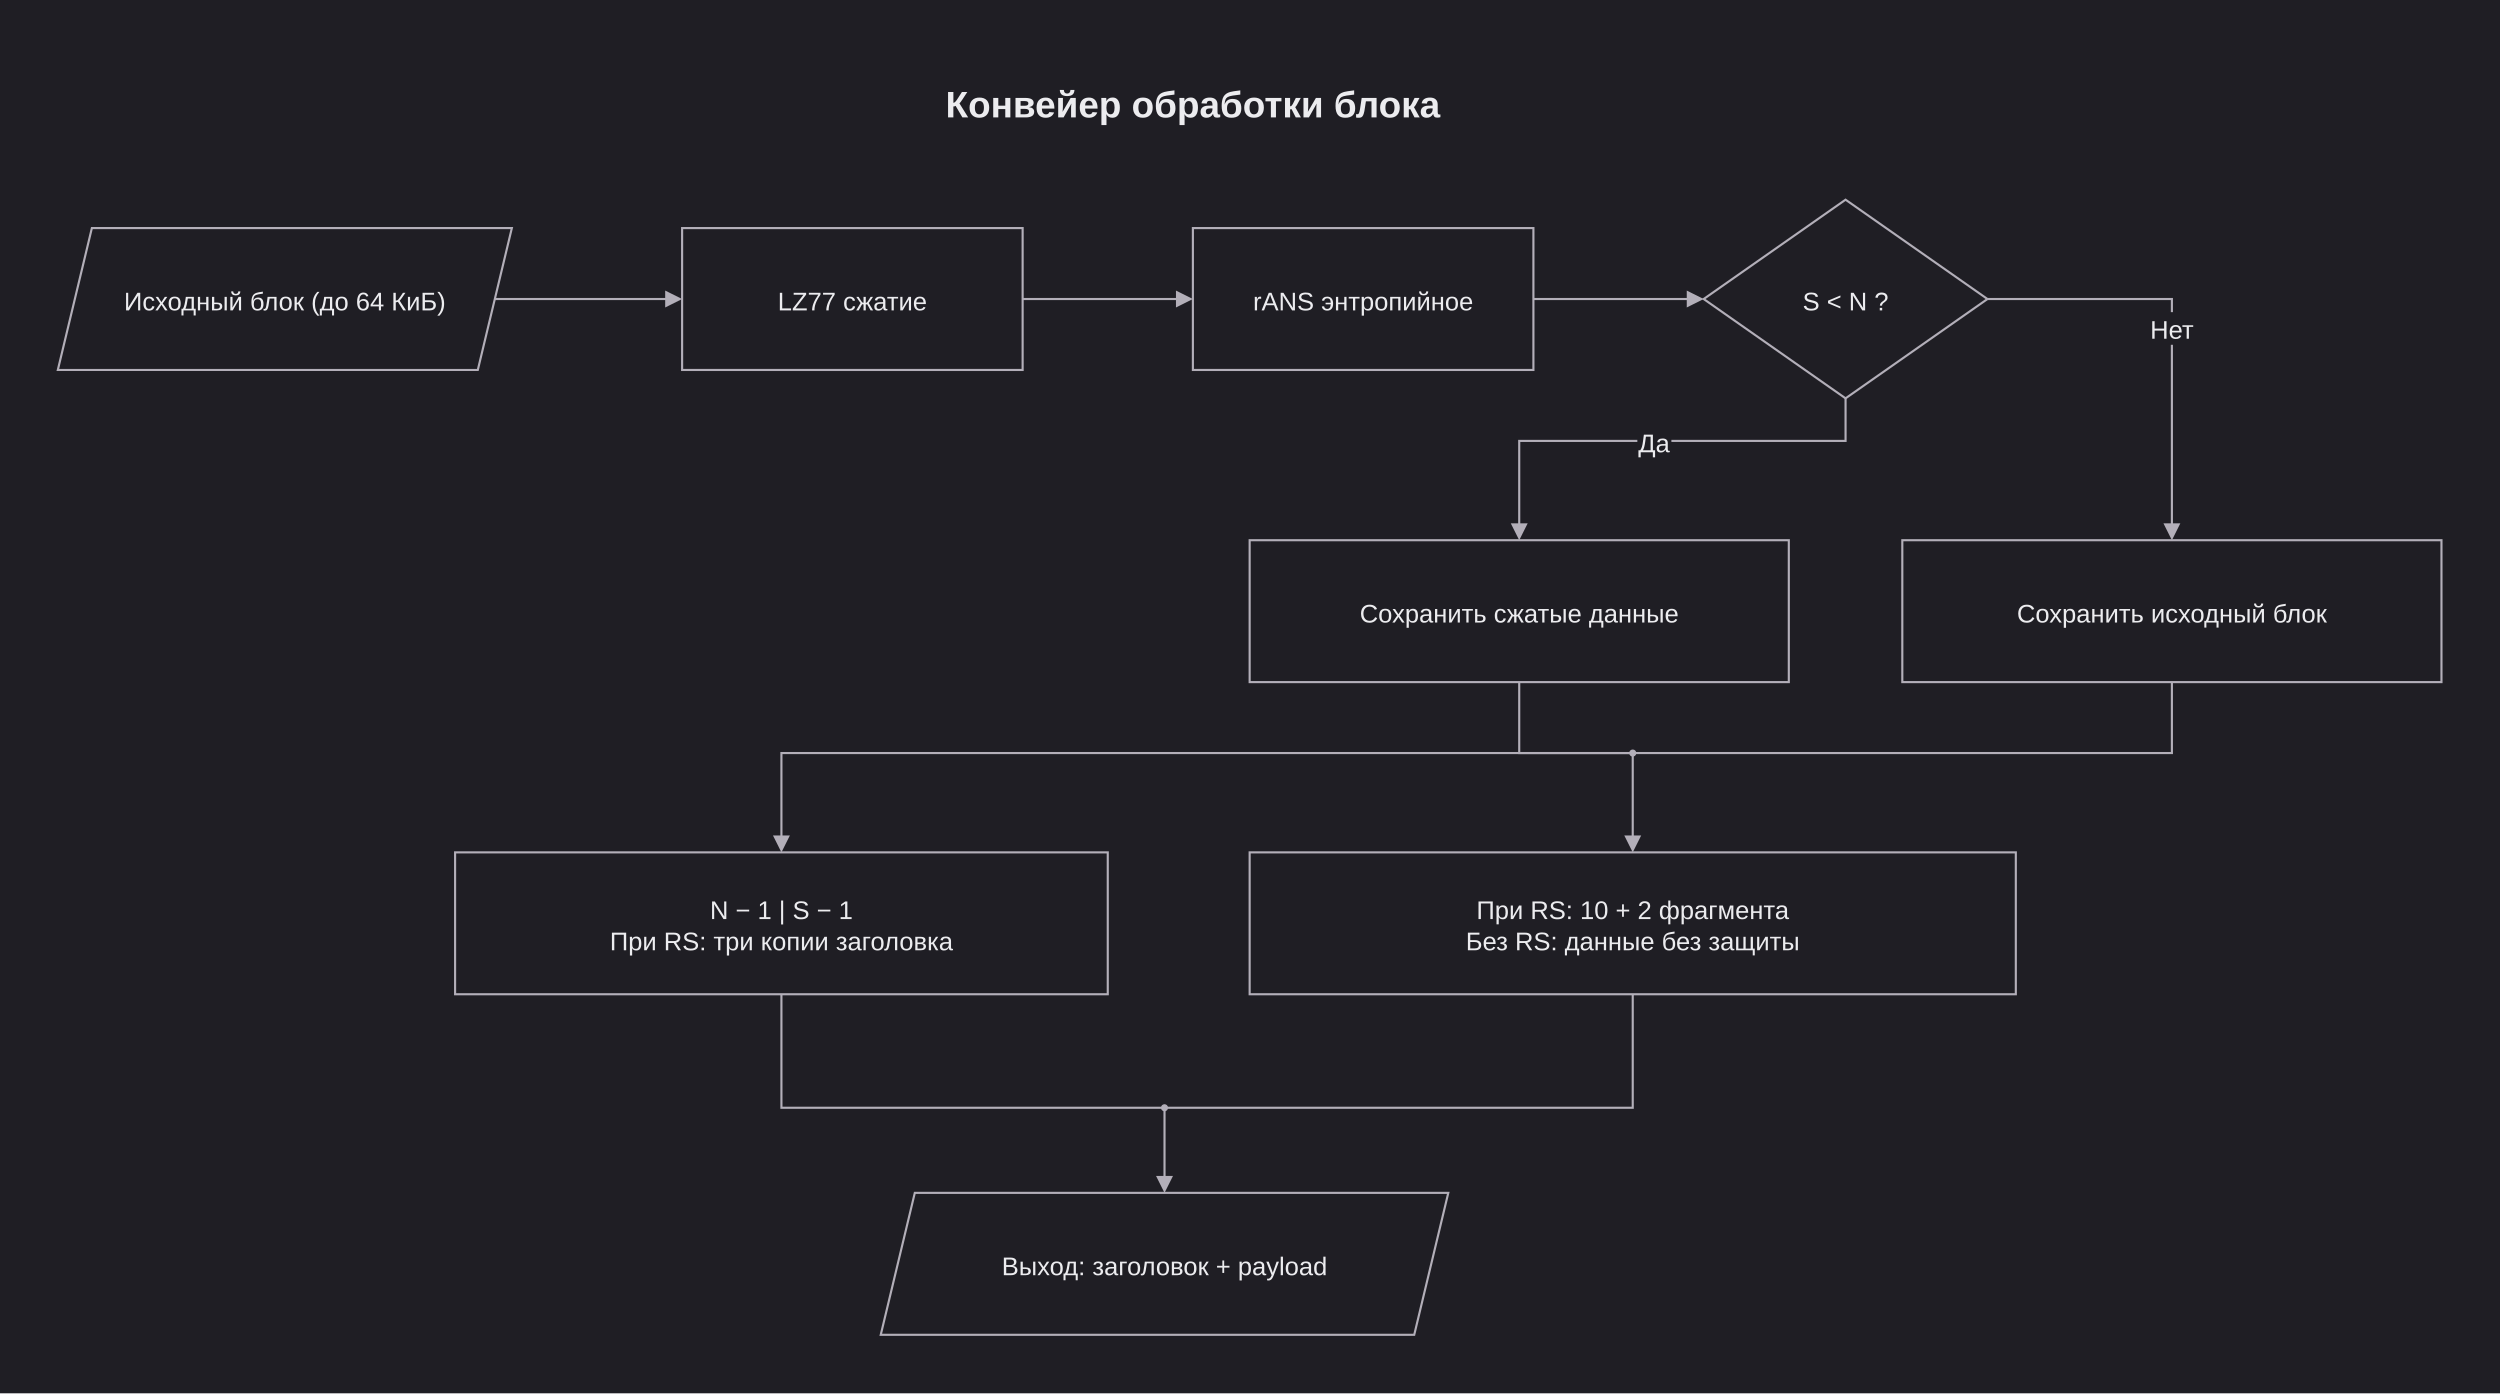
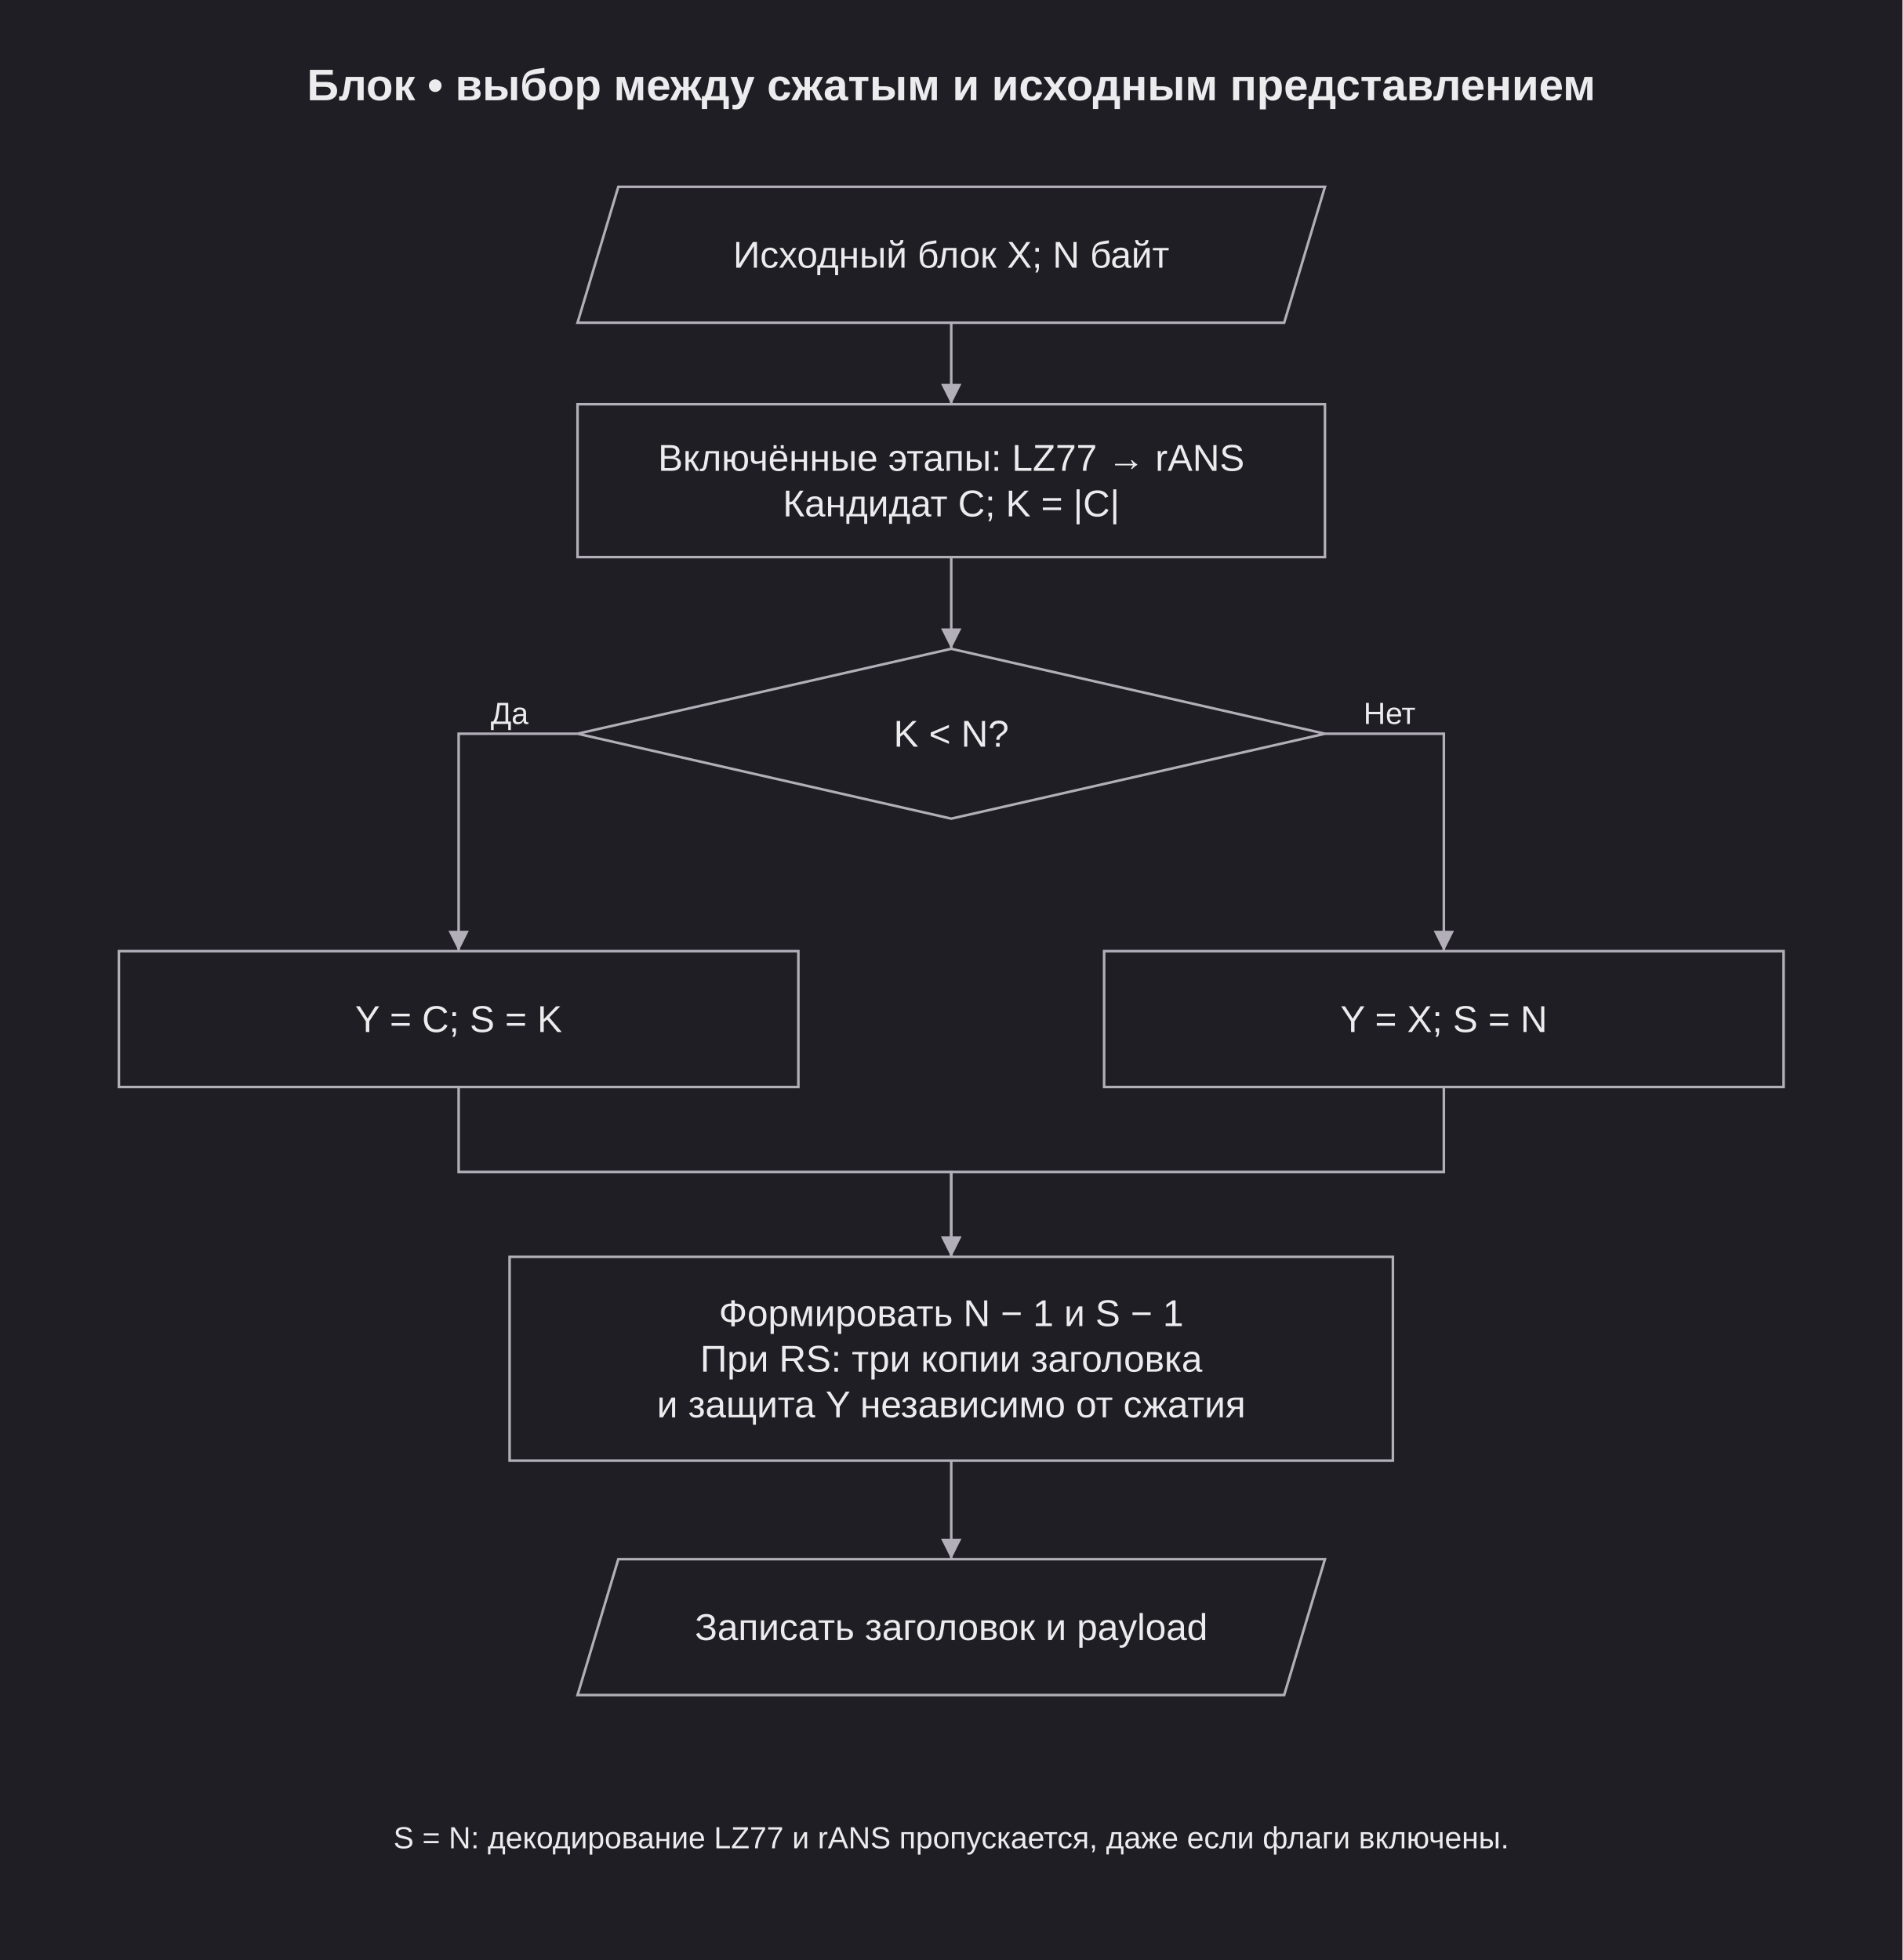
- <svg xmlns="http://www.w3.org/2000/svg" width="1762" height="982" viewBox="0 0 1762 982">
-   <defs />
+ <svg xmlns="http://www.w3.org/2000/svg" width="1120" height="1154" viewBox="0 0 1120 1154" role="img">
+   <defs>
+     <marker id="arrow" viewBox="0 0 10 10" refX="10" refY="5" markerWidth="8" markerHeight="8" orient="auto-start-reverse">
+       <path d="M 0 0 L 10 5 L 0 10 Z" fill="#b3afb9" />
+     </marker>
+   </defs>
  <rect width="100%" height="100%" fill="#1f1e24" />
-   <g fill="#ececef" font-family="Arial" font-weight="bold" pointer-events="none" text-anchor="middle" font-size="26px">
-     <text x="840.75" y="82.75">Конвейер обработки блока</text>
-   </g>
-   <path d="M 64.75 160.75 L 360.75 160.75 L 336.75 260.75 L 40.75 260.75 Z" fill="#1f1e24" stroke="#b3afb9" stroke-width="1.5" stroke-miterlimit="10" pointer-events="none" />
-   <g fill="#ececef" font-family="Arial" pointer-events="none" text-anchor="middle" font-size="18px">
-     <text x="200.75" y="218.75">Исходный блок (до 64 КиБ)</text>
-   </g>
-   <rect x="480.75" y="160.75" width="240" height="100" fill="#1f1e24" stroke="#b3afb9" stroke-width="1.5" pointer-events="none" />
-   <g fill="#ececef" font-family="Arial" pointer-events="none" text-anchor="middle" font-size="18px">
-     <text x="600.75" y="218.75">LZ77 сжатие</text>
-   </g>
-   <path d="M 348.75 210.75 L 469.57 210.75" fill="none" stroke="#b3afb9" stroke-width="1.5" stroke-miterlimit="10" pointer-events="none" />
-   <path d="M 479.07 210.75 L 469.57 215.5 L 469.57 206 Z" fill="#b3afb9" stroke="#b3afb9" stroke-width="1.5" stroke-miterlimit="10" pointer-events="none" />
-   <rect x="840.75" y="160.75" width="240" height="100" fill="#1f1e24" stroke="#b3afb9" stroke-width="1.5" pointer-events="none" />
-   <g fill="#ececef" font-family="Arial" pointer-events="none" text-anchor="middle" font-size="18px">
-     <text x="960.75" y="218.75">rANS энтропийное</text>
-   </g>
-   <path d="M 720.75 210.75 L 829.57 210.75" fill="none" stroke="#b3afb9" stroke-width="1.5" stroke-miterlimit="10" pointer-events="none" />
-   <path d="M 839.07 210.75 L 829.57 215.5 L 829.57 206 Z" fill="#b3afb9" stroke="#b3afb9" stroke-width="1.5" stroke-miterlimit="10" pointer-events="none" />
-   <path d="M 1300.75 140.75 L 1400.75 210.75 L 1300.75 280.75 L 1200.75 210.75 Z" fill="#1f1e24" stroke="#b3afb9" stroke-width="1.5" stroke-miterlimit="10" pointer-events="none" />
-   <g fill="#ececef" font-family="Arial" pointer-events="none" text-anchor="middle" font-size="18px">
-     <text x="1300.75" y="218.75">S &lt; N ?</text>
-   </g>
-   <path d="M 1080.75 210.75 L 1189.57 210.75" fill="none" stroke="#b3afb9" stroke-width="1.5" stroke-miterlimit="10" pointer-events="none" />
-   <path d="M 1199.07 210.75 L 1189.57 215.5 L 1189.57 206 Z" fill="#b3afb9" stroke="#b3afb9" stroke-width="1.5" stroke-miterlimit="10" pointer-events="none" />
-   <rect x="320.75" y="600.75" width="460" height="100" fill="#1f1e24" stroke="#b3afb9" stroke-width="1.5" pointer-events="none" />
-   <g fill="#ececef" font-family="Arial" pointer-events="none" text-anchor="middle" font-size="18px">
-     <text x="550.75" y="647.75">N − 1 | S − 1</text>
-     <text x="550.75" y="669.75">При RS: три копии заголовка</text>
-   </g>
-   <rect x="880.75" y="600.75" width="540" height="100" fill="#1f1e24" stroke="#b3afb9" stroke-width="1.5" pointer-events="none" />
-   <g fill="#ececef" font-family="Arial" pointer-events="none" text-anchor="middle" font-size="18px">
-     <text x="1150.75" y="647.75">При RS: 10 + 2 фрагмента</text>
-     <text x="1150.75" y="669.75">Без RS: данные без защиты</text>
-   </g>
-   <path d="M 644.75 840.75 L 1020.75 840.75 L 996.75 940.75 L 620.75 940.75 Z" fill="#1f1e24" stroke="#b3afb9" stroke-width="1.5" stroke-miterlimit="10" pointer-events="none" />
-   <g fill="#ececef" font-family="Arial" pointer-events="none" text-anchor="middle" font-size="18px">
-     <text x="820.75" y="898.75">Выход: заголовок + payload</text>
-   </g>
-   <rect x="880.75" y="380.75" width="380" height="100" fill="#1f1e24" stroke="#b3afb9" stroke-width="1.5" pointer-events="none" />
-   <g fill="#ececef" font-family="Arial" pointer-events="none" text-anchor="middle" font-size="18px">
-     <text x="1070.75" y="438.75">Сохранить сжатые данные</text>
-   </g>
-   <rect x="1340.75" y="380.75" width="380" height="100" fill="#1f1e24" stroke="#b3afb9" stroke-width="1.5" pointer-events="none" />
-   <g fill="#ececef" font-family="Arial" pointer-events="none" text-anchor="middle" font-size="18px">
-     <text x="1530.75" y="438.75">Сохранить исходный блок</text>
-   </g>
-   <path d="M 1300.75 280.75 L 1300.75 310.75 L 1070.75 310.75 L 1070.75 369.57" fill="none" stroke="#b3afb9" stroke-width="1.5" stroke-miterlimit="10" pointer-events="none" />
-   <path d="M 1070.75 379.07 L 1066 369.57 L 1075.5 369.57 Z" fill="#b3afb9" stroke="#b3afb9" stroke-width="1.5" stroke-miterlimit="10" pointer-events="none" />
-   <g fill="#ececef" font-family="Arial" pointer-events="none" text-anchor="middle" font-size="18px">
-     <rect fill="#1f1e24" stroke="none" x="1154" y="300" width="24" height="23" stroke-width="0" />
-     <text x="1165.75" y="318.75">Да</text>
-   </g>
-   <path d="M 1400.75 210.75 L 1530.75 210.75 L 1530.75 369.57" fill="none" stroke="#b3afb9" stroke-width="1.5" stroke-miterlimit="10" pointer-events="none" />
-   <path d="M 1530.75 379.07 L 1526 369.57 L 1535.5 369.57 Z" fill="#b3afb9" stroke="#b3afb9" stroke-width="1.5" stroke-miterlimit="10" pointer-events="none" />
-   <g fill="#ececef" font-family="Arial" pointer-events="none" text-anchor="middle" font-size="18px">
-     <rect fill="#1f1e24" stroke="none" x="1515" y="220" width="33" height="23" stroke-width="0" />
-     <text x="1530.75" y="238.75">Нет</text>
-   </g>
-   <ellipse cx="1150.75" cy="530.75" rx="2" ry="2" fill="#b3afb9" stroke="#b3afb9" pointer-events="none" />
-   <ellipse cx="820.75" cy="780.75" rx="2" ry="2" fill="#b3afb9" stroke="#b3afb9" pointer-events="none" />
-   <path d="M 1070.75 480.75 L 1070.75 530.75 L 1148.75 530.75" fill="none" stroke="#b3afb9" stroke-width="1.5" stroke-miterlimit="10" pointer-events="none" />
-   <path d="M 1530.75 480.75 L 1530.75 530.75 L 1152.75 530.75" fill="none" stroke="#b3afb9" stroke-width="1.5" stroke-miterlimit="10" pointer-events="none" />
-   <path d="M 1148.75 530.75 L 550.75 530.75 L 550.75 589.57" fill="none" stroke="#b3afb9" stroke-width="1.5" stroke-miterlimit="10" pointer-events="none" />
-   <path d="M 550.75 599.07 L 546 589.57 L 555.5 589.57 Z" fill="#b3afb9" stroke="#b3afb9" stroke-width="1.5" stroke-miterlimit="10" pointer-events="none" />
-   <path d="M 1150.75 532.75 L 1150.75 589.57" fill="none" stroke="#b3afb9" stroke-width="1.5" stroke-miterlimit="10" pointer-events="none" />
-   <path d="M 1150.75 599.07 L 1146 589.57 L 1155.5 589.57 Z" fill="#b3afb9" stroke="#b3afb9" stroke-width="1.5" stroke-miterlimit="10" pointer-events="none" />
-   <path d="M 550.75 700.75 L 550.75 780.75 L 818.75 780.75" fill="none" stroke="#b3afb9" stroke-width="1.5" stroke-miterlimit="10" pointer-events="none" />
-   <path d="M 1150.75 700.75 L 1150.75 780.75 L 822.75 780.75" fill="none" stroke="#b3afb9" stroke-width="1.5" stroke-miterlimit="10" pointer-events="none" />
-   <path d="M 820.75 782.75 L 820.75 829.57" fill="none" stroke="#b3afb9" stroke-width="1.5" stroke-miterlimit="10" pointer-events="none" />
-   <path d="M 820.75 839.07 L 816 829.57 L 825.5 829.57 Z" fill="#b3afb9" stroke="#b3afb9" stroke-width="1.5" stroke-miterlimit="10" pointer-events="none" />
+   <path d="M560 190 L560 238" fill="none" stroke="#b3afb9" stroke-width="1.5" marker-end="url(#arrow)" />
+   <path d="M560 328 L560 382" fill="none" stroke="#b3afb9" stroke-width="1.5" marker-end="url(#arrow)" />
+   <path d="M340 432 L270 432 L270 520 L270 560" fill="none" stroke="#b3afb9" stroke-width="1.5" marker-end="url(#arrow)" />
+   <path d="M780 432 L850 432 L850 520 L850 560" fill="none" stroke="#b3afb9" stroke-width="1.5" marker-end="url(#arrow)" />
+   <path d="M270 640 L270 690 L560 690 L560 740" fill="none" stroke="#b3afb9" stroke-width="1.5" marker-end="url(#arrow)" />
+   <path d="M850 640 L850 690 L560 690 L560 740" fill="none" stroke="#b3afb9" stroke-width="1.5" marker-end="url(#arrow)" />
+   <path d="M560 860 L560 918" fill="none" stroke="#b3afb9" stroke-width="1.5" marker-end="url(#arrow)" />
+   <text x="560" y="50" text-anchor="middle" dominant-baseline="central" font-family="Arial, sans-serif" font-size="26" fill="#ececef" font-weight="700">Блок • выбор между сжатым и исходным представлением</text>
+   <path d="M 364 110 H 780 L 756 190 H 340 Z" fill="#1f1e24" stroke="#b3afb9" stroke-width="1.5" />
+   <text x="560" y="150" text-anchor="middle" dominant-baseline="central" font-family="Arial, sans-serif" font-size="22" fill="#ececef">Исходный блок X; N байт</text>
+   <rect x="340" y="238" width="440" height="90" fill="#1f1e24" stroke="#b3afb9" stroke-width="1.5" />
+   <text x="560" y="269.58" text-anchor="middle" dominant-baseline="central" font-family="Arial, sans-serif" font-size="22" fill="#ececef">Включённые этапы: LZ77 → rANS</text>
+   <text x="560" y="296.42" text-anchor="middle" dominant-baseline="central" font-family="Arial, sans-serif" font-size="22" fill="#ececef">Кандидат C; K = |C|</text>
+   <path d="M 560.0 382 L 780 432.0 L 560.0 482 L 340 432.0 Z" fill="#1f1e24" stroke="#b3afb9" stroke-width="1.5" />
+   <text x="560" y="432" text-anchor="middle" dominant-baseline="central" font-family="Arial, sans-serif" font-size="22" fill="#ececef">K &lt; N?</text>
+   <rect x="70" y="560" width="400" height="80" fill="#1f1e24" stroke="#b3afb9" stroke-width="1.5" />
+   <text x="270" y="600" text-anchor="middle" dominant-baseline="central" font-family="Arial, sans-serif" font-size="22" fill="#ececef">Y = C; S = K</text>
+   <rect x="650" y="560" width="400" height="80" fill="#1f1e24" stroke="#b3afb9" stroke-width="1.5" />
+   <text x="850" y="600" text-anchor="middle" dominant-baseline="central" font-family="Arial, sans-serif" font-size="22" fill="#ececef">Y = X; S = N</text>
+   <rect x="300" y="740" width="520" height="120" fill="#1f1e24" stroke="#b3afb9" stroke-width="1.5" />
+   <text x="560" y="773.16" text-anchor="middle" dominant-baseline="central" font-family="Arial, sans-serif" font-size="22" fill="#ececef">Формировать N − 1 и S − 1</text>
+   <text x="560" y="800" text-anchor="middle" dominant-baseline="central" font-family="Arial, sans-serif" font-size="22" fill="#ececef">При RS: три копии заголовка</text>
+   <text x="560" y="826.84" text-anchor="middle" dominant-baseline="central" font-family="Arial, sans-serif" font-size="22" fill="#ececef">и защита Y независимо от сжатия</text>
+   <path d="M 364 918 H 780 L 756 998 H 340 Z" fill="#1f1e24" stroke="#b3afb9" stroke-width="1.5" />
+   <text x="560" y="958" text-anchor="middle" dominant-baseline="central" font-family="Arial, sans-serif" font-size="22" fill="#ececef">Записать заголовок и payload</text>
+   <text x="300" y="420" text-anchor="middle" dominant-baseline="central" font-family="Arial, sans-serif" font-size="18" fill="#ececef">Да</text>
+   <text x="818" y="420" text-anchor="middle" dominant-baseline="central" font-family="Arial, sans-serif" font-size="18" fill="#ececef">Нет</text>
+   <text x="560" y="1082" text-anchor="middle" dominant-baseline="central" font-family="Arial, sans-serif" font-size="18" fill="#ececef">S = N: декодирование LZ77 и rANS пропускается, даже если флаги включены.</text>
</svg>
